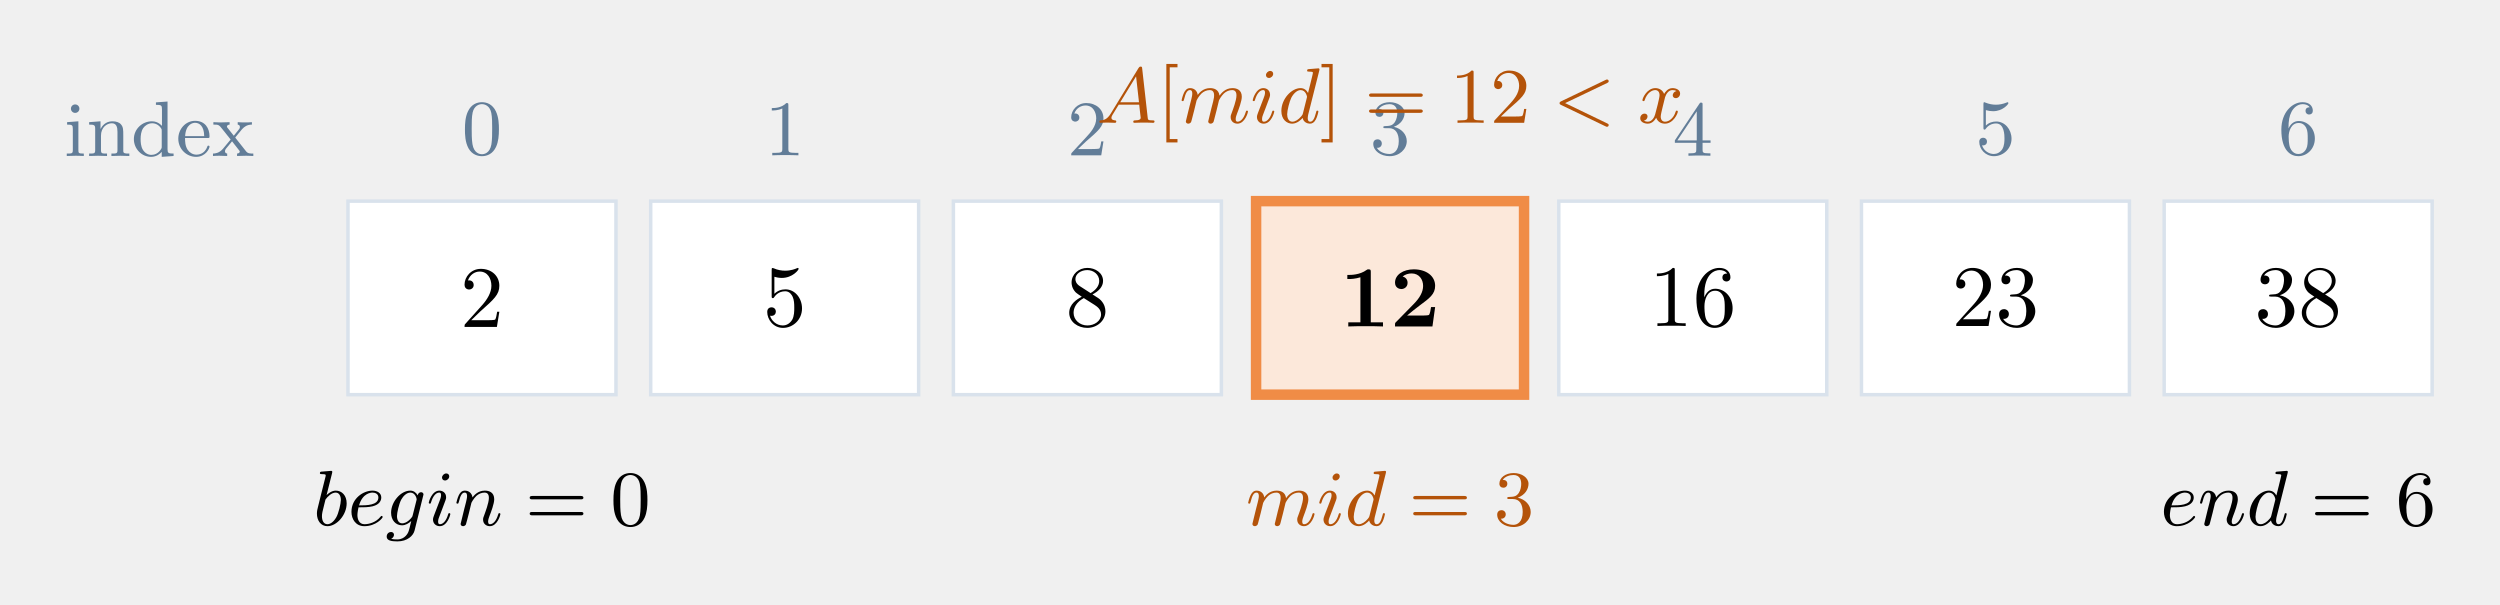
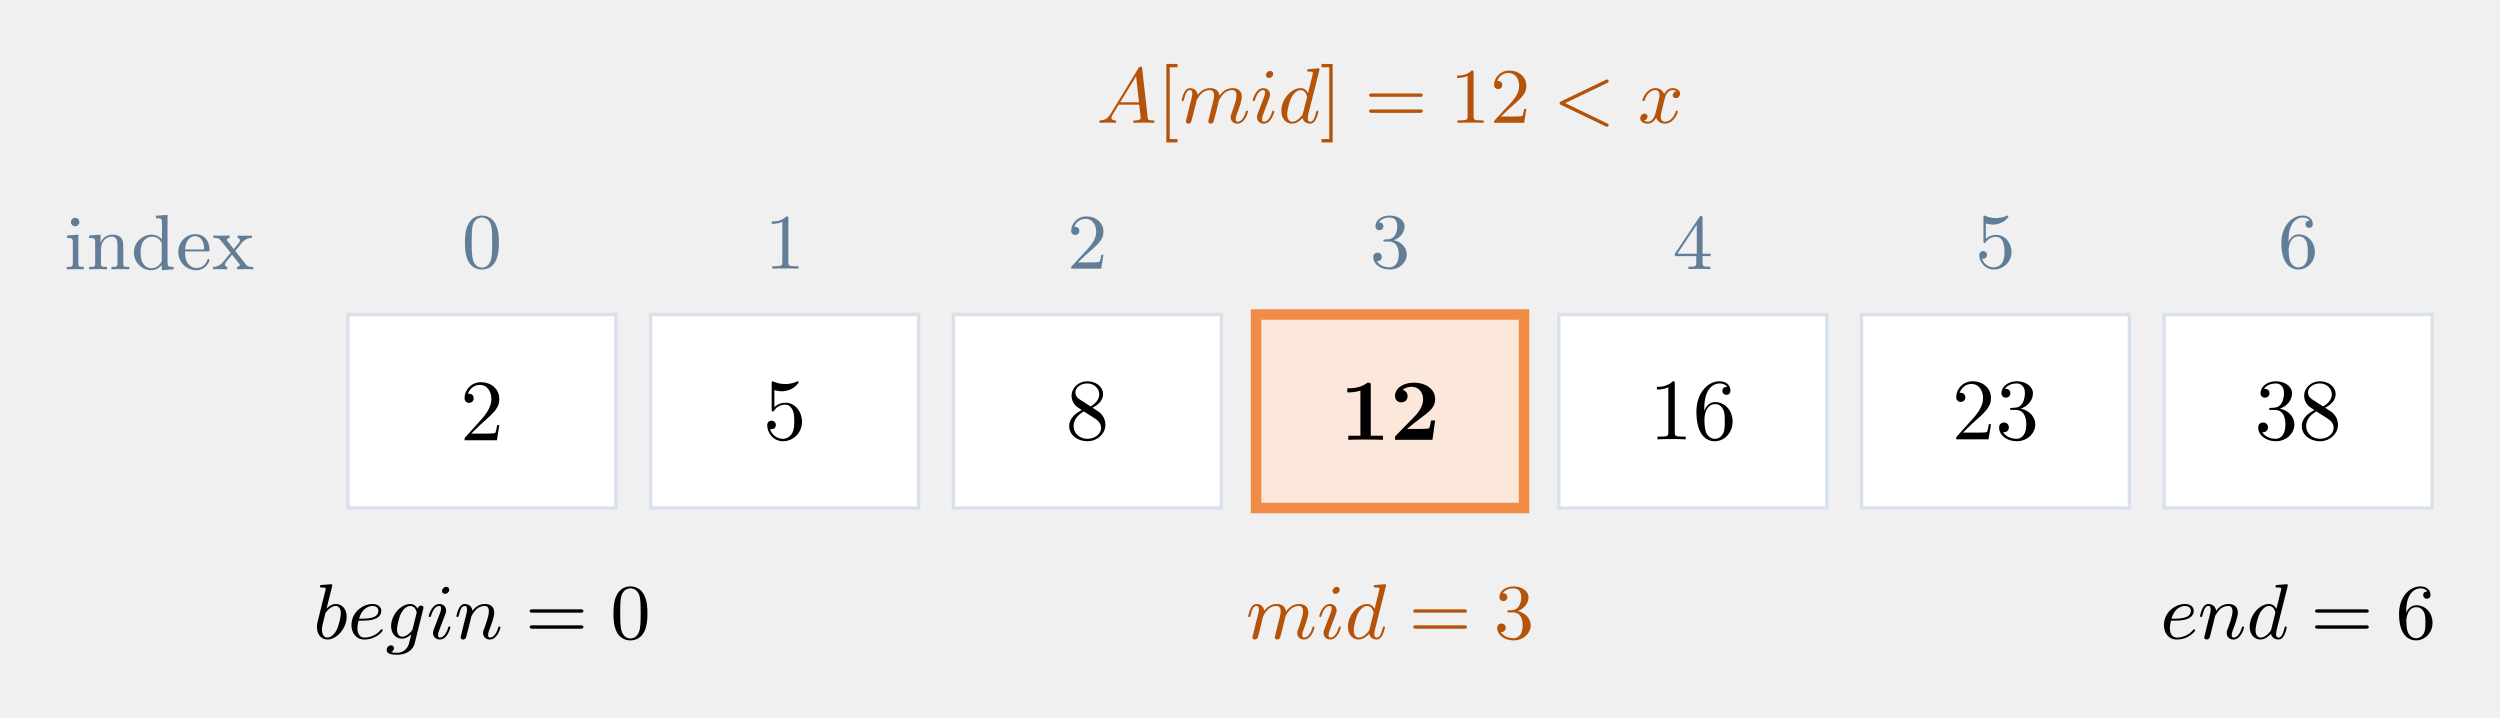
- <svg xmlns="http://www.w3.org/2000/svg" xmlns:xlink="http://www.w3.org/1999/xlink" version="1.1" width="285.624pt" height="69.066pt" viewBox="0 0 285.624 69.066">
+ <svg xmlns="http://www.w3.org/2000/svg" xmlns:xlink="http://www.w3.org/1999/xlink" version="1.1" width="285.624pt" height="82.017pt" viewBox="0 0 285.624 82.017">
  <defs>
    <path id="g4-1" d="M4.243-2.87C4.243-3.471 4.216-4.243 3.902-4.916C3.507-5.759 2.826-5.974 2.305-5.974C1.767-5.974 1.085-5.759 .691-4.898C.404-4.279 .359-3.552 .359-2.87C.359-2.287 .377-1.417 .762-.709C1.184 .054 1.884 .197 2.296 .197C2.879 .197 3.543-.054 3.92-.879C4.189-1.48 4.243-2.153 4.243-2.87ZM2.305-.027C2.036-.027 1.39-.152 1.22-1.166C1.13-1.695 1.13-2.467 1.13-2.978C1.13-3.588 1.13-4.297 1.238-4.79C1.417-5.588 1.991-5.75 2.296-5.75C2.637-5.75 3.202-5.57 3.373-4.736C3.471-4.243 3.471-3.543 3.471-2.978C3.471-2.422 3.471-1.668 3.382-1.139C3.193-.117 2.53-.027 2.305-.027Z" />
    <path id="g4-2" d="M2.727-5.732C2.727-5.956 2.718-5.974 2.494-5.974C1.938-5.4 1.112-5.4 .834-5.4V-5.122C1.005-5.122 1.552-5.122 2.036-5.355V-.718C2.036-.386 2.009-.278 1.175-.278H.888V0C1.211-.027 2.009-.027 2.377-.027S3.552-.027 3.875 0V-.278H3.588C2.754-.278 2.727-.386 2.727-.718V-5.732Z" />
    <path id="g4-3" d="M4.144-1.588H3.893C3.875-1.471 3.803-.942 3.687-.798C3.633-.718 3.014-.718 2.835-.718H1.238L2.126-1.561C3.597-2.835 4.144-3.31 4.144-4.225C4.144-5.256 3.292-5.974 2.189-5.974C1.157-5.974 .457-5.158 .457-4.341C.457-3.893 .843-3.848 .924-3.848C1.121-3.848 1.39-3.992 1.39-4.315C1.39-4.584 1.202-4.781 .924-4.781C.879-4.781 .852-4.781 .816-4.772C1.032-5.409 1.606-5.696 2.09-5.696C3.005-5.696 3.319-4.844 3.319-4.225C3.319-3.31 2.628-2.565 2.198-2.099L.556-.323C.457-.224 .457-.206 .457 0H3.893L4.144-1.588Z" />
    <path id="g4-4" d="M2.736-3.157C3.57-3.471 3.965-4.126 3.965-4.745C3.965-5.436 3.202-5.974 2.269-5.974S.637-5.445 .637-4.763C.637-4.467 .834-4.297 1.094-4.297S1.543-4.485 1.543-4.745C1.543-5.059 1.328-5.194 1.023-5.194C1.256-5.57 1.803-5.75 2.243-5.75C2.987-5.75 3.131-5.158 3.131-4.736C3.131-4.467 3.077-4.037 2.852-3.696C2.574-3.292 2.26-3.274 2-3.256C1.776-3.238 1.758-3.238 1.686-3.238C1.606-3.229 1.534-3.22 1.534-3.122C1.534-3.005 1.606-3.005 1.758-3.005H2.18C2.96-3.005 3.301-2.377 3.301-1.525C3.301-.377 2.691-.054 2.234-.054C2.063-.054 1.193-.099 .789-.762C1.112-.718 1.363-.942 1.363-1.247C1.363-1.543 1.139-1.731 .879-1.731C.655-1.731 .386-1.597 .386-1.22C.386-.422 1.22 .197 2.26 .197C3.382 .197 4.216-.61 4.216-1.525C4.216-2.305 3.597-2.969 2.736-3.157Z" />
    <path id="g4-5" d="M1.202-2.969C1.202-3.884 1.301-4.395 1.543-4.862C1.722-5.23 2.162-5.75 2.826-5.75C3.005-5.75 3.418-5.714 3.624-5.391C3.292-5.391 3.148-5.221 3.148-4.978C3.148-4.745 3.31-4.566 3.561-4.566S3.983-4.727 3.983-4.996C3.983-5.499 3.624-5.974 2.808-5.974C1.65-5.974 .386-4.835 .386-2.835C.386-.404 1.48 .197 2.323 .197C3.319 .197 4.216-.637 4.216-1.821C4.216-2.96 3.391-3.821 2.377-3.821C1.839-3.821 1.453-3.507 1.202-2.969ZM2.314-.054C1.803-.054 1.507-.475 1.399-.736C1.229-1.139 1.22-1.884 1.22-2.027C1.22-2.628 1.498-3.597 2.359-3.597C2.503-3.597 2.942-3.597 3.229-3.041C3.4-2.7 3.4-2.26 3.4-1.83S3.4-.96 3.229-.628C2.951-.117 2.556-.054 2.314-.054Z" />
    <path id="g4-6" d="M6.351-2.969C6.476-2.969 6.647-2.969 6.647-3.157C6.647-3.355 6.449-3.355 6.315-3.355H.843C.709-3.355 .511-3.355 .511-3.157C.511-2.969 .691-2.969 .807-2.969H6.351ZM6.315-1.139C6.449-1.139 6.647-1.139 6.647-1.337C6.647-1.525 6.476-1.525 6.351-1.525H.807C.691-1.525 .511-1.525 .511-1.337C.511-1.139 .709-1.139 .843-1.139H6.315Z" />
    <path id="g4-7" d="M2.35 2.243V1.857H1.462V-6.342H2.35V-6.728H1.076V2.243H2.35Z" />
    <path id="g4-8" d="M1.471 2.243V-6.728H.197V-6.342H1.085V1.857H.197V2.243H1.471Z" />
-     <path id="g3-1" d="M6.207-4.548C6.288-4.584 6.387-4.637 6.387-4.754C6.387-4.853 6.315-4.951 6.189-4.951C6.18-4.951 6.135-4.951 6.028-4.898L.951-2.458C.87-2.422 .771-2.368 .771-2.251C.771-2.126 .852-2.081 .951-2.036L6.01 .395C6.135 .457 6.171 .457 6.189 .457C6.333 .457 6.387 .332 6.387 .269C6.387 .152 6.324 .117 6.225 .072L1.408-2.251L6.207-4.548Z" />
-     <path id="g3-2" d="M1.633-1.049C1.193-.332 .798-.305 .44-.278C.377-.269 .332-.197 .332-.117C.332-.063 .368 0 .457 0C.628 0 1.049-.027 1.22-.027C1.417-.027 1.902 0 2.099 0C2.153 0 2.269 0 2.269-.161C2.269-.269 2.162-.278 2.135-.278C2.054-.287 1.713-.305 1.713-.574C1.713-.7 1.812-.87 1.839-.915L2.547-2.072H4.889C4.916-1.866 4.942-1.561 4.969-1.337C5.005-.987 5.059-.592 5.059-.565C5.059-.431 4.934-.278 4.413-.278C4.324-.278 4.207-.278 4.207-.117C4.207-.018 4.279 0 4.341 0C4.512 0 4.727-.018 4.907-.018S5.301-.027 5.445-.027C5.741-.027 5.759-.027 5.974-.018C6.118-.009 6.324 0 6.467 0C6.521 0 6.638 0 6.638-.161C6.638-.278 6.539-.278 6.431-.278C5.893-.278 5.884-.341 5.857-.601L5.23-6.18C5.212-6.378 5.203-6.423 5.05-6.423C4.925-6.423 4.871-6.36 4.799-6.243L1.633-1.049ZM2.718-2.35L4.53-5.31L4.862-2.35H2.718Z" />
-     <path id="g3-3" d="M2.144-5.92C2.18-6.046 2.18-6.064 2.18-6.1C2.18-6.18 2.126-6.225 2.045-6.225C1.92-6.225 1.13-6.153 .951-6.135C.861-6.127 .762-6.118 .762-5.965C.762-5.848 .861-5.848 1.005-5.848C1.426-5.848 1.426-5.786 1.426-5.705C1.426-5.651 1.426-5.633 1.363-5.391L.888-3.498C.762-2.996 .646-2.539 .547-2.117C.484-1.893 .422-1.624 .422-1.337C.422-.565 .852 .099 1.624 .099C2.673 .099 3.821-1.166 3.821-2.512C3.821-3.427 3.256-3.965 2.583-3.965C2.126-3.965 1.731-3.651 1.525-3.453L2.144-5.92ZM1.399-2.942C1.65-3.301 2.108-3.74 2.565-3.74C2.987-3.74 3.157-3.319 3.157-2.897C3.157-2.494 2.906-1.381 2.628-.906C2.296-.332 1.902-.126 1.624-.126C1.175-.126 .996-.574 .996-1.032C.996-1.345 1.058-1.588 1.265-2.404L1.399-2.942Z" />
-     <path id="g3-4" d="M4.7-5.92C4.736-6.046 4.736-6.064 4.736-6.1C4.736-6.18 4.682-6.225 4.602-6.225C4.476-6.225 3.687-6.153 3.507-6.135C3.418-6.127 3.319-6.118 3.319-5.965C3.319-5.848 3.418-5.848 3.561-5.848C3.983-5.848 3.983-5.786 3.983-5.705C3.983-5.642 3.902-5.328 3.857-5.14L3.687-4.449C3.597-4.108 3.507-3.758 3.427-3.409C3.256-3.732 2.978-3.965 2.574-3.965C1.534-3.965 .377-2.727 .377-1.354C.377-.368 1.005 .099 1.606 .099C2.189 .099 2.664-.386 2.808-.556C2.906-.063 3.355 .099 3.642 .099C3.902 .099 4.126-.018 4.324-.395C4.485-.691 4.611-1.247 4.611-1.283C4.611-1.328 4.584-1.39 4.494-1.39C4.386-1.39 4.377-1.345 4.341-1.175C4.144-.395 3.947-.126 3.669-.126C3.444-.126 3.391-.341 3.391-.538C3.391-.655 3.436-.906 3.444-.933L4.7-5.92ZM2.843-1.085C2.808-.942 2.799-.924 2.655-.745C2.332-.359 1.964-.126 1.633-.126C1.193-.126 1.041-.583 1.041-.969C1.041-1.408 1.301-2.44 1.516-2.87C1.803-3.409 2.216-3.74 2.574-3.74C3.175-3.74 3.31-3.014 3.31-2.969S3.292-2.87 3.283-2.835L2.843-1.085Z" />
-     <path id="g3-5" d="M1.229-2.054C1.776-2.054 2.359-2.054 2.835-2.171C3.678-2.377 3.83-2.879 3.83-3.184C3.83-3.696 3.355-3.965 2.826-3.965C1.785-3.965 .422-3.086 .422-1.543C.422-.691 .924 .099 1.893 .099C3.238 .099 3.992-.834 3.992-.951C3.992-1.005 3.929-1.076 3.866-1.076C3.821-1.076 3.812-1.067 3.732-.969C3.193-.305 2.377-.126 1.911-.126C1.274-.126 1.103-.727 1.103-1.175C1.103-1.193 1.103-1.507 1.229-2.054ZM1.292-2.278C1.686-3.696 2.682-3.74 2.826-3.74C3.131-3.74 3.498-3.597 3.498-3.184C3.498-2.278 2.144-2.278 1.292-2.278Z" />
-     <path id="g3-6" d="M4.368-3.525C4.368-3.669 4.252-3.785 4.09-3.785C3.938-3.785 3.749-3.678 3.705-3.427C3.507-3.767 3.22-3.965 2.852-3.965C1.767-3.965 .664-2.691 .664-1.435C.664-.592 1.193 0 1.911 0C2.314 0 2.673-.224 2.969-.493C2.852 0 2.709 .601 2.637 .762C2.592 .861 2.269 1.615 1.363 1.615C1.184 1.615 .897 1.606 .673 1.543C.843 1.471 .996 1.274 .996 1.085C.996 .888 .843 .762 .655 .762C.449 .762 .161 .924 .161 1.292C.161 1.731 .664 1.839 1.381 1.839C2.539 1.839 3.202 1.175 3.346 .601L4.368-3.525ZM3.139-1.166C3.104-1.005 3.095-.987 2.951-.816C2.494-.296 2.117-.224 1.938-.224C1.498-.224 1.337-.655 1.337-1.058C1.337-1.408 1.552-2.413 1.821-2.933C2.054-3.355 2.449-3.74 2.861-3.74C3.436-3.74 3.588-3.059 3.588-2.978C3.588-2.96 3.57-2.888 3.561-2.843L3.139-1.166Z" />
-     <path id="g3-7" d="M2.601-5.597C2.601-5.795 2.458-5.929 2.26-5.929C2.018-5.929 1.776-5.696 1.776-5.454C1.776-5.274 1.911-5.122 2.117-5.122C2.359-5.122 2.601-5.346 2.601-5.597ZM2.727-1.283C2.727-1.328 2.7-1.39 2.61-1.39C2.512-1.39 2.503-1.345 2.467-1.229C2.251-.493 1.884-.126 1.543-.126C1.399-.126 1.328-.197 1.328-.422C1.328-.637 1.399-.834 1.471-1.005C1.633-1.435 1.633-1.453 1.749-1.731C1.893-2.117 2.09-2.628 2.18-2.879C2.243-3.041 2.243-3.131 2.243-3.211C2.243-3.723 1.839-3.965 1.48-3.965C.61-3.965 .26-2.682 .26-2.583C.26-2.503 .323-2.476 .386-2.476C.484-2.476 .493-2.53 .529-2.646C.718-3.283 1.058-3.74 1.453-3.74C1.543-3.74 1.668-3.723 1.668-3.453C1.668-3.229 1.579-2.996 1.498-2.79L.861-1.13C.798-.96 .745-.816 .745-.655C.745-.233 1.058 .099 1.516 .099C2.386 .099 2.727-1.193 2.727-1.283Z" />
-     <path id="g3-8" d="M1.695-1.408C1.794-1.83 1.964-2.485 1.973-2.556C1.991-2.61 2.216-3.041 2.539-3.355C2.799-3.597 3.139-3.74 3.489-3.74C3.974-3.74 3.974-3.265 3.974-3.113C3.974-3.005 3.974-2.879 3.866-2.44L3.66-1.642C3.373-.484 3.301-.206 3.301-.161C3.301-.045 3.382 .099 3.579 .099C3.705 .099 3.839 .018 3.902-.09C3.929-.144 4.001-.431 4.045-.61L4.252-1.408C4.35-1.83 4.521-2.485 4.53-2.556C4.548-2.61 4.772-3.041 5.095-3.355C5.355-3.597 5.696-3.74 6.046-3.74C6.53-3.74 6.53-3.265 6.53-3.113C6.53-2.565 6.109-1.471 6.01-1.193C5.902-.915 5.866-.825 5.866-.655C5.866-.17 6.234 .099 6.638 .099C7.499 .099 7.849-1.184 7.849-1.283C7.849-1.328 7.822-1.39 7.732-1.39C7.633-1.39 7.625-1.345 7.589-1.229C7.364-.466 6.988-.126 6.665-.126C6.602-.126 6.44-.126 6.44-.413C6.44-.637 6.53-.87 6.602-1.067C6.781-1.525 7.14-2.476 7.14-2.978C7.14-3.776 6.548-3.965 6.073-3.965C5.221-3.965 4.754-3.328 4.593-3.104C4.503-3.848 3.893-3.965 3.516-3.965C2.682-3.965 2.243-3.373 2.099-3.184C2.045-3.669 1.677-3.965 1.229-3.965C.852-3.965 .664-3.687 .538-3.444C.386-3.131 .26-2.619 .26-2.583C.26-2.503 .323-2.476 .386-2.476C.484-2.476 .502-2.521 .547-2.7C.718-3.409 .906-3.74 1.211-3.74C1.48-3.74 1.48-3.453 1.48-3.319C1.48-3.131 1.408-2.852 1.354-2.619C1.292-2.386 1.202-2 1.166-1.893L.807-.422C.745-.206 .745-.188 .745-.161C.745-.045 .825 .099 1.023 .099C1.148 .099 1.283 .018 1.345-.09C1.372-.144 1.444-.431 1.489-.61L1.695-1.408Z" />
-     <path id="g3-9" d="M1.695-1.408C1.794-1.83 1.964-2.485 1.973-2.556C1.991-2.61 2.216-3.041 2.539-3.355C2.799-3.597 3.139-3.74 3.489-3.74C3.974-3.74 3.974-3.265 3.974-3.113C3.974-2.565 3.552-1.471 3.453-1.193C3.346-.915 3.31-.825 3.31-.655C3.31-.17 3.678 .099 4.081 .099C4.942 .099 5.292-1.184 5.292-1.283C5.292-1.328 5.265-1.39 5.176-1.39C5.077-1.39 5.068-1.345 5.032-1.229C4.808-.466 4.431-.126 4.108-.126C4.045-.126 3.884-.126 3.884-.413C3.884-.637 3.974-.87 4.045-1.067C4.225-1.525 4.584-2.476 4.584-2.978C4.584-3.776 3.992-3.965 3.516-3.965C2.682-3.965 2.243-3.373 2.099-3.184C2.045-3.669 1.677-3.965 1.229-3.965C.852-3.965 .664-3.687 .538-3.444C.386-3.131 .26-2.619 .26-2.583C.26-2.503 .323-2.476 .386-2.476C.484-2.476 .502-2.521 .547-2.7C.718-3.409 .906-3.74 1.211-3.74C1.48-3.74 1.48-3.453 1.48-3.319C1.48-3.131 1.408-2.852 1.354-2.619C1.292-2.386 1.202-2 1.166-1.893L.807-.422C.745-.206 .745-.188 .745-.161C.745-.045 .825 .099 1.023 .099C1.148 .099 1.283 .018 1.345-.09C1.372-.144 1.444-.431 1.489-.61L1.695-1.408Z" />
-     <path id="g3-10" d="M4.413-3.624C4.081-3.561 3.983-3.274 3.983-3.139C3.983-2.969 4.108-2.817 4.333-2.817C4.584-2.817 4.826-3.032 4.826-3.346C4.826-3.758 4.377-3.965 3.956-3.965C3.418-3.965 3.104-3.489 2.996-3.301C2.826-3.74 2.431-3.965 2-3.965C1.041-3.965 .52-2.817 .52-2.583C.52-2.503 .583-2.476 .646-2.476C.727-2.476 .753-2.521 .771-2.574C1.049-3.462 1.642-3.74 1.982-3.74C2.243-3.74 2.476-3.57 2.476-3.148C2.476-2.826 2.09-1.39 1.973-.96C1.902-.682 1.633-.126 1.139-.126C.96-.126 .771-.188 .682-.242C.924-.287 1.103-.493 1.103-.727C1.103-.951 .933-1.049 .762-1.049C.502-1.049 .269-.825 .269-.52C.269-.081 .753 .099 1.13 .099C1.65 .099 1.955-.332 2.09-.574C2.314 .018 2.843 .099 3.086 .099C4.054 .099 4.566-1.067 4.566-1.283C4.566-1.328 4.539-1.39 4.449-1.39C4.35-1.39 4.341-1.354 4.297-1.22C4.099-.574 3.579-.126 3.113-.126C2.852-.126 2.61-.287 2.61-.718C2.61-.915 2.736-1.408 2.817-1.749C2.852-1.911 3.095-2.879 3.113-2.942C3.22-3.265 3.489-3.74 3.947-3.74C4.108-3.74 4.279-3.714 4.413-3.624Z" />
    <path id="g2-82" d="M4.92 0V-.468H3.526V-6.205C3.526-6.424 3.526-6.524 3.267-6.524C3.157-6.524 3.137-6.524 3.048-6.454C2.281-5.886 1.255-5.886 1.046-5.886H.847V-5.418H1.046C1.205-5.418 1.753-5.428 2.341-5.617V-.468H.956V0C1.394-.03 2.45-.03 2.938-.03S4.482-.03 4.92 0Z" />
    <path id="g2-107" d="M5.149-2.211H4.681C4.651-2.012 4.562-1.374 4.422-1.305C4.313-1.245 3.566-1.245 3.406-1.245H1.942C2.41-1.633 2.928-2.062 3.376-2.39C4.512-3.227 5.149-3.695 5.149-4.641C5.149-5.787 4.113-6.524 2.709-6.524C1.504-6.524 .568-5.906 .568-5.01C.568-4.422 1.046-4.273 1.285-4.273C1.604-4.273 2.002-4.492 2.002-4.99C2.002-5.508 1.584-5.667 1.434-5.707C1.723-5.946 2.102-6.056 2.46-6.056C3.317-6.056 3.775-5.378 3.775-4.631C3.775-3.944 3.396-3.267 2.699-2.56L.697-.518C.568-.398 .568-.378 .568-.179V0H4.841L5.149-2.211Z" />
    <path id="g1-47" d="M4.844 0V-.278C4.234-.278 4.153-.341 4.153-.78V-6.225L2.826-6.127V-5.848C3.436-5.848 3.516-5.786 3.516-5.346V-3.436C3.471-3.489 3.068-3.965 2.368-3.965C1.265-3.965 .305-3.086 .305-1.929C.305-.807 1.202 .099 2.269 .099C2.924 .099 3.328-.287 3.489-.475V.099L4.844 0ZM3.489-1.076C3.489-.915 3.489-.888 3.355-.7C3.077-.296 2.664-.126 2.305-.126C1.92-.126 1.561-.341 1.328-.718C1.094-1.103 1.076-1.633 1.076-1.92C1.076-2.341 1.13-2.817 1.363-3.175C1.561-3.462 1.929-3.74 2.404-3.74C2.781-3.74 3.139-3.552 3.382-3.211C3.489-3.068 3.489-3.059 3.489-2.888V-1.076Z" />
    <path id="g1-50" d="M3.83-1.067C3.83-1.13 3.785-1.184 3.705-1.184C3.615-1.184 3.588-1.121 3.579-1.085C3.274-.17 2.476-.152 2.341-.152C1.911-.152 1.543-.395 1.337-.7C1.041-1.139 1.032-1.677 1.032-2.054H3.588C3.785-2.054 3.83-2.054 3.83-2.243C3.83-3.166 3.328-4.019 2.18-4.019C1.103-4.019 .26-3.086 .26-1.973C.26-.798 1.202 .099 2.296 .099S3.83-.861 3.83-1.067ZM3.22-2.269H1.041C1.121-3.651 1.929-3.794 2.18-3.794C2.673-3.794 3.211-3.418 3.22-2.269Z" />
    <path id="g1-56" d="M4.144-1.794C4.144-2.879 3.373-3.767 2.395-3.767C1.964-3.767 1.525-3.624 1.211-3.301V-5.068C1.48-4.987 1.758-4.942 2.036-4.942C3.139-4.942 3.785-5.741 3.785-5.857C3.785-5.938 3.732-5.974 3.687-5.974C3.687-5.974 3.651-5.974 3.57-5.929C3.148-5.759 2.736-5.687 2.359-5.687C1.973-5.687 1.57-5.759 1.157-5.929C1.067-5.974 1.041-5.974 1.041-5.974C.933-5.974 .933-5.884 .933-5.732V-3.095C.933-2.933 .933-2.835 1.058-2.835C1.13-2.835 1.157-2.87 1.211-2.951C1.48-3.328 1.911-3.543 2.377-3.543C3.337-3.543 3.337-2.162 3.337-1.839C3.337-1.561 3.337-1.005 3.086-.601C2.843-.224 2.467-.054 2.117-.054C1.588-.054 .987-.386 .771-1.049C.771-1.049 .834-1.032 .897-1.032C1.076-1.032 1.337-1.148 1.337-1.471C1.337-1.749 1.139-1.911 .897-1.911C.709-1.911 .457-1.803 .457-1.444C.457-.628 1.139 .197 2.135 .197C3.22 .197 4.144-.682 4.144-1.794Z" />
    <path id="g1-57" d="M4.341-1.48V-1.758H3.427V-5.83C3.427-6.01 3.427-6.073 3.256-6.073C3.148-6.073 3.139-6.064 3.059-5.938L.26-1.758V-1.48H2.709V-.709C2.709-.377 2.682-.278 2.009-.278H1.812V0C2.377-.027 3.005-.027 3.068-.027C3.113-.027 3.758-.027 4.324 0V-.278H4.126C3.453-.278 3.427-.377 3.427-.709V-1.48H4.341ZM2.763-1.758H.547L2.763-5.077V-1.758Z" />
    <path id="g1-66" d="M2.269 0V-.278C1.686-.278 1.65-.323 1.65-.673V-3.965L.359-3.866V-3.588C.933-3.588 1.014-3.534 1.014-3.095V-.691C1.014-.278 .915-.278 .323-.278V0C.727-.018 .915-.027 1.31-.027C1.453-.027 1.83-.027 2.269 0ZM1.767-5.409C1.767-5.678 1.552-5.893 1.283-5.893S.798-5.678 .798-5.409S1.014-4.925 1.283-4.925S1.767-5.14 1.767-5.409Z" />
    <path id="g1-77" d="M4.907 0V-.278C4.449-.278 4.225-.278 4.216-.556V-2.278C4.216-3.023 4.216-3.283 3.965-3.597C3.758-3.848 3.418-3.965 2.969-3.965C2.135-3.965 1.749-3.346 1.624-3.095H1.615V-3.965L.314-3.866V-3.588C.924-3.588 1.005-3.525 1.005-3.086V-.691C1.005-.278 .906-.278 .314-.278V0C.736-.018 .906-.027 1.337-.027S1.884-.018 2.359 0V-.278C1.767-.278 1.668-.278 1.668-.691V-2.323C1.668-3.274 2.341-3.74 2.906-3.74C3.436-3.74 3.552-3.301 3.552-2.763V-.691C3.552-.278 3.453-.278 2.861-.278V0C3.283-.018 3.453-.027 3.884-.027S4.431-.018 4.907 0Z" />
    <path id="g1-82" d="M3.875 0V-.278H3.588C2.754-.278 2.727-.386 2.727-.718V-5.732C2.727-5.956 2.718-5.974 2.494-5.974C1.938-5.4 1.112-5.4 .834-5.4V-5.122C1.005-5.122 1.552-5.122 2.036-5.355V-.718C2.036-.386 2.009-.278 1.175-.278H.888V0C1.211-.027 2.009-.027 2.377-.027S3.552-.027 3.875 0Z" />
    <path id="g1-101" d="M4.216-1.821C4.216-2.96 3.391-3.821 2.377-3.821C1.839-3.821 1.453-3.507 1.202-2.969C1.202-3.884 1.301-4.395 1.543-4.862C1.722-5.23 2.162-5.75 2.826-5.75C3.005-5.75 3.418-5.714 3.624-5.391C3.292-5.391 3.148-5.221 3.148-4.978C3.148-4.745 3.31-4.566 3.561-4.566S3.983-4.727 3.983-4.996C3.983-5.499 3.624-5.974 2.808-5.974C1.65-5.974 .386-4.835 .386-2.835C.386-.404 1.48 .197 2.323 .197C3.319 .197 4.216-.637 4.216-1.821ZM3.4-1.83C3.4-1.399 3.4-.96 3.229-.628C2.951-.117 2.556-.054 2.314-.054C1.803-.054 1.507-.475 1.399-.736C1.229-1.139 1.22-1.884 1.22-2.027C1.22-2.628 1.498-3.597 2.359-3.597C2.503-3.597 2.942-3.597 3.229-3.041C3.4-2.7 3.4-2.26 3.4-1.83Z" />
    <path id="g1-106" d="M4.216-1.525C4.216-2.305 3.597-2.969 2.736-3.157C3.57-3.471 3.965-4.126 3.965-4.745C3.965-5.436 3.202-5.974 2.269-5.974S.637-5.445 .637-4.763C.637-4.467 .834-4.297 1.094-4.297S1.543-4.485 1.543-4.745C1.543-5.059 1.328-5.194 1.023-5.194C1.256-5.57 1.803-5.75 2.243-5.75C2.987-5.75 3.131-5.158 3.131-4.736C3.131-4.467 3.077-4.037 2.852-3.696C2.574-3.292 2.26-3.274 2-3.256C1.776-3.238 1.758-3.238 1.686-3.238C1.606-3.229 1.534-3.22 1.534-3.122C1.534-3.005 1.606-3.005 1.758-3.005H2.18C2.96-3.005 3.301-2.377 3.301-1.525C3.301-.377 2.691-.054 2.234-.054C2.063-.054 1.193-.099 .789-.762C1.112-.718 1.363-.942 1.363-1.247C1.363-1.543 1.139-1.731 .879-1.731C.655-1.731 .386-1.597 .386-1.22C.386-.422 1.22 .197 2.26 .197C3.382 .197 4.216-.61 4.216-1.525Z" />
    <path id="g1-107" d="M4.144-1.588H3.893C3.875-1.471 3.803-.942 3.687-.798C3.633-.718 3.014-.718 2.835-.718H1.238L2.126-1.561C3.597-2.835 4.144-3.31 4.144-4.225C4.144-5.256 3.292-5.974 2.189-5.974C1.157-5.974 .457-5.158 .457-4.341C.457-3.893 .843-3.848 .924-3.848C1.121-3.848 1.39-3.992 1.39-4.315C1.39-4.584 1.202-4.781 .924-4.781C.879-4.781 .852-4.781 .816-4.772C1.032-5.409 1.606-5.696 2.09-5.696C3.005-5.696 3.319-4.844 3.319-4.225C3.319-3.31 2.628-2.565 2.198-2.099L.556-.323C.457-.224 .457-.206 .457 0H3.893L4.144-1.588Z" />
    <path id="g1-116" d="M4.736 0V-.278C4.377-.278 4.108-.278 3.911-.529L2.736-2.018C2.673-2.099 2.673-2.117 2.673-2.117S3.373-2.987 3.444-3.059C3.723-3.364 4.028-3.579 4.575-3.588V-3.866C4.315-3.839 4.072-3.839 3.812-3.839C3.471-3.839 3.31-3.839 2.951-3.866V-3.588C3.086-3.57 3.202-3.498 3.202-3.319C3.202-3.175 3.122-3.077 3.077-3.023L2.503-2.314L1.803-3.202C1.74-3.283 1.722-3.301 1.722-3.364C1.722-3.471 1.821-3.579 2.027-3.588V-3.866C1.686-3.848 1.453-3.839 1.049-3.839C1.049-3.839 .52-3.839 .17-3.866V-3.588C.789-3.588 .807-3.57 1.22-3.041L2.144-1.884L1.274-.834C.825-.296 .314-.278 .126-.278V0C.386-.027 .628-.027 .888-.027C1.175-.027 1.462-.018 1.749 0V-.278C1.525-.305 1.498-.457 1.498-.547C1.498-.574 1.498-.7 1.633-.861C1.848-1.139 2.081-1.408 2.305-1.677L3.014-.771C3.184-.574 3.184-.556 3.184-.502C3.184-.404 3.095-.287 2.879-.278V0C3.256-.018 3.471-.027 3.857-.027C3.857-.027 4.386-.027 4.736 0Z" />
    <path id="g1-121" d="M4.243-2.87C4.243-3.471 4.216-4.243 3.902-4.916C3.507-5.759 2.826-5.974 2.305-5.974C1.767-5.974 1.085-5.759 .691-4.898C.404-4.279 .359-3.552 .359-2.87C.359-2.287 .377-1.417 .762-.709C1.184 .054 1.884 .197 2.296 .197C2.879 .197 3.543-.054 3.92-.879C4.189-1.48 4.243-2.153 4.243-2.87ZM3.471-2.978C3.471-2.422 3.471-1.668 3.382-1.139C3.193-.117 2.53-.027 2.305-.027C2.036-.027 1.39-.152 1.22-1.166C1.13-1.695 1.13-2.467 1.13-2.978C1.13-3.588 1.13-4.297 1.238-4.79C1.417-5.588 1.991-5.75 2.296-5.75C2.637-5.75 3.202-5.57 3.373-4.736C3.471-4.243 3.471-3.543 3.471-2.978Z" />
+     <path id="g3-1" d="M6.207-4.548C6.288-4.584 6.387-4.637 6.387-4.754C6.387-4.853 6.315-4.951 6.189-4.951C6.18-4.951 6.135-4.951 6.028-4.898L.951-2.458C.87-2.422 .771-2.368 .771-2.251C.771-2.126 .852-2.081 .951-2.036L6.01 .395C6.135 .457 6.171 .457 6.189 .457C6.333 .457 6.387 .332 6.387 .269C6.387 .152 6.324 .117 6.225 .072L1.408-2.251L6.207-4.548Z" />
+     <path id="g3-2" d="M1.633-1.049C1.193-.332 .798-.305 .44-.278C.377-.269 .332-.197 .332-.117C.332-.063 .368 0 .457 0C.628 0 1.049-.027 1.22-.027C1.417-.027 1.902 0 2.099 0C2.153 0 2.269 0 2.269-.161C2.269-.269 2.162-.278 2.135-.278C2.054-.287 1.713-.305 1.713-.574C1.713-.7 1.812-.87 1.839-.915L2.547-2.072H4.889C4.916-1.866 4.942-1.561 4.969-1.337C5.005-.987 5.059-.592 5.059-.565C5.059-.431 4.934-.278 4.413-.278C4.324-.278 4.207-.278 4.207-.117C4.207-.018 4.279 0 4.341 0C4.512 0 4.727-.018 4.907-.018S5.301-.027 5.445-.027C5.741-.027 5.759-.027 5.974-.018C6.118-.009 6.324 0 6.467 0C6.521 0 6.638 0 6.638-.161C6.638-.278 6.539-.278 6.431-.278C5.893-.278 5.884-.341 5.857-.601L5.23-6.18C5.212-6.378 5.203-6.423 5.05-6.423C4.925-6.423 4.871-6.36 4.799-6.243L1.633-1.049ZM2.718-2.35L4.53-5.31L4.862-2.35H2.718Z" />
+     <path id="g3-3" d="M2.144-5.92C2.18-6.046 2.18-6.064 2.18-6.1C2.18-6.18 2.126-6.225 2.045-6.225C1.92-6.225 1.13-6.153 .951-6.135C.861-6.127 .762-6.118 .762-5.965C.762-5.848 .861-5.848 1.005-5.848C1.426-5.848 1.426-5.786 1.426-5.705C1.426-5.651 1.426-5.633 1.363-5.391L.888-3.498C.762-2.996 .646-2.539 .547-2.117C.484-1.893 .422-1.624 .422-1.337C.422-.565 .852 .099 1.624 .099C2.673 .099 3.821-1.166 3.821-2.512C3.821-3.427 3.256-3.965 2.583-3.965C2.126-3.965 1.731-3.651 1.525-3.453L2.144-5.92ZM1.399-2.942C1.65-3.301 2.108-3.74 2.565-3.74C2.987-3.74 3.157-3.319 3.157-2.897C3.157-2.494 2.906-1.381 2.628-.906C2.296-.332 1.902-.126 1.624-.126C1.175-.126 .996-.574 .996-1.032C.996-1.345 1.058-1.588 1.265-2.404L1.399-2.942Z" />
+     <path id="g3-4" d="M4.7-5.92C4.736-6.046 4.736-6.064 4.736-6.1C4.736-6.18 4.682-6.225 4.602-6.225C4.476-6.225 3.687-6.153 3.507-6.135C3.418-6.127 3.319-6.118 3.319-5.965C3.319-5.848 3.418-5.848 3.561-5.848C3.983-5.848 3.983-5.786 3.983-5.705C3.983-5.642 3.902-5.328 3.857-5.14L3.687-4.449C3.597-4.108 3.507-3.758 3.427-3.409C3.256-3.732 2.978-3.965 2.574-3.965C1.534-3.965 .377-2.727 .377-1.354C.377-.368 1.005 .099 1.606 .099C2.189 .099 2.664-.386 2.808-.556C2.906-.063 3.355 .099 3.642 .099C3.902 .099 4.126-.018 4.324-.395C4.485-.691 4.611-1.247 4.611-1.283C4.611-1.328 4.584-1.39 4.494-1.39C4.386-1.39 4.377-1.345 4.341-1.175C4.144-.395 3.947-.126 3.669-.126C3.444-.126 3.391-.341 3.391-.538C3.391-.655 3.436-.906 3.444-.933L4.7-5.92ZM2.843-1.085C2.808-.942 2.799-.924 2.655-.745C2.332-.359 1.964-.126 1.633-.126C1.193-.126 1.041-.583 1.041-.969C1.041-1.408 1.301-2.44 1.516-2.87C1.803-3.409 2.216-3.74 2.574-3.74C3.175-3.74 3.31-3.014 3.31-2.969S3.292-2.87 3.283-2.835L2.843-1.085Z" />
+     <path id="g3-5" d="M1.229-2.054C1.776-2.054 2.359-2.054 2.835-2.171C3.678-2.377 3.83-2.879 3.83-3.184C3.83-3.696 3.355-3.965 2.826-3.965C1.785-3.965 .422-3.086 .422-1.543C.422-.691 .924 .099 1.893 .099C3.238 .099 3.992-.834 3.992-.951C3.992-1.005 3.929-1.076 3.866-1.076C3.821-1.076 3.812-1.067 3.732-.969C3.193-.305 2.377-.126 1.911-.126C1.274-.126 1.103-.727 1.103-1.175C1.103-1.193 1.103-1.507 1.229-2.054ZM1.292-2.278C1.686-3.696 2.682-3.74 2.826-3.74C3.131-3.74 3.498-3.597 3.498-3.184C3.498-2.278 2.144-2.278 1.292-2.278Z" />
+     <path id="g3-6" d="M4.368-3.525C4.368-3.669 4.252-3.785 4.09-3.785C3.938-3.785 3.749-3.678 3.705-3.427C3.507-3.767 3.22-3.965 2.852-3.965C1.767-3.965 .664-2.691 .664-1.435C.664-.592 1.193 0 1.911 0C2.314 0 2.673-.224 2.969-.493C2.852 0 2.709 .601 2.637 .762C2.592 .861 2.269 1.615 1.363 1.615C1.184 1.615 .897 1.606 .673 1.543C.843 1.471 .996 1.274 .996 1.085C.996 .888 .843 .762 .655 .762C.449 .762 .161 .924 .161 1.292C.161 1.731 .664 1.839 1.381 1.839C2.539 1.839 3.202 1.175 3.346 .601L4.368-3.525ZM3.139-1.166C3.104-1.005 3.095-.987 2.951-.816C2.494-.296 2.117-.224 1.938-.224C1.498-.224 1.337-.655 1.337-1.058C1.337-1.408 1.552-2.413 1.821-2.933C2.054-3.355 2.449-3.74 2.861-3.74C3.436-3.74 3.588-3.059 3.588-2.978C3.588-2.96 3.57-2.888 3.561-2.843L3.139-1.166Z" />
+     <path id="g3-7" d="M2.601-5.597C2.601-5.795 2.458-5.929 2.26-5.929C2.018-5.929 1.776-5.696 1.776-5.454C1.776-5.274 1.911-5.122 2.117-5.122C2.359-5.122 2.601-5.346 2.601-5.597ZM2.727-1.283C2.727-1.328 2.7-1.39 2.61-1.39C2.512-1.39 2.503-1.345 2.467-1.229C2.251-.493 1.884-.126 1.543-.126C1.399-.126 1.328-.197 1.328-.422C1.328-.637 1.399-.834 1.471-1.005C1.633-1.435 1.633-1.453 1.749-1.731C1.893-2.117 2.09-2.628 2.18-2.879C2.243-3.041 2.243-3.131 2.243-3.211C2.243-3.723 1.839-3.965 1.48-3.965C.61-3.965 .26-2.682 .26-2.583C.26-2.503 .323-2.476 .386-2.476C.484-2.476 .493-2.53 .529-2.646C.718-3.283 1.058-3.74 1.453-3.74C1.543-3.74 1.668-3.723 1.668-3.453C1.668-3.229 1.579-2.996 1.498-2.79L.861-1.13C.798-.96 .745-.816 .745-.655C.745-.233 1.058 .099 1.516 .099C2.386 .099 2.727-1.193 2.727-1.283Z" />
+     <path id="g3-8" d="M1.695-1.408C1.794-1.83 1.964-2.485 1.973-2.556C1.991-2.61 2.216-3.041 2.539-3.355C2.799-3.597 3.139-3.74 3.489-3.74C3.974-3.74 3.974-3.265 3.974-3.113C3.974-3.005 3.974-2.879 3.866-2.44L3.66-1.642C3.373-.484 3.301-.206 3.301-.161C3.301-.045 3.382 .099 3.579 .099C3.705 .099 3.839 .018 3.902-.09C3.929-.144 4.001-.431 4.045-.61L4.252-1.408C4.35-1.83 4.521-2.485 4.53-2.556C4.548-2.61 4.772-3.041 5.095-3.355C5.355-3.597 5.696-3.74 6.046-3.74C6.53-3.74 6.53-3.265 6.53-3.113C6.53-2.565 6.109-1.471 6.01-1.193C5.902-.915 5.866-.825 5.866-.655C5.866-.17 6.234 .099 6.638 .099C7.499 .099 7.849-1.184 7.849-1.283C7.849-1.328 7.822-1.39 7.732-1.39C7.633-1.39 7.625-1.345 7.589-1.229C7.364-.466 6.988-.126 6.665-.126C6.602-.126 6.44-.126 6.44-.413C6.44-.637 6.53-.87 6.602-1.067C6.781-1.525 7.14-2.476 7.14-2.978C7.14-3.776 6.548-3.965 6.073-3.965C5.221-3.965 4.754-3.328 4.593-3.104C4.503-3.848 3.893-3.965 3.516-3.965C2.682-3.965 2.243-3.373 2.099-3.184C2.045-3.669 1.677-3.965 1.229-3.965C.852-3.965 .664-3.687 .538-3.444C.386-3.131 .26-2.619 .26-2.583C.26-2.503 .323-2.476 .386-2.476C.484-2.476 .502-2.521 .547-2.7C.718-3.409 .906-3.74 1.211-3.74C1.48-3.74 1.48-3.453 1.48-3.319C1.48-3.131 1.408-2.852 1.354-2.619C1.292-2.386 1.202-2 1.166-1.893L.807-.422C.745-.206 .745-.188 .745-.161C.745-.045 .825 .099 1.023 .099C1.148 .099 1.283 .018 1.345-.09C1.372-.144 1.444-.431 1.489-.61L1.695-1.408Z" />
+     <path id="g3-9" d="M1.695-1.408C1.794-1.83 1.964-2.485 1.973-2.556C1.991-2.61 2.216-3.041 2.539-3.355C2.799-3.597 3.139-3.74 3.489-3.74C3.974-3.74 3.974-3.265 3.974-3.113C3.974-2.565 3.552-1.471 3.453-1.193C3.346-.915 3.31-.825 3.31-.655C3.31-.17 3.678 .099 4.081 .099C4.942 .099 5.292-1.184 5.292-1.283C5.292-1.328 5.265-1.39 5.176-1.39C5.077-1.39 5.068-1.345 5.032-1.229C4.808-.466 4.431-.126 4.108-.126C4.045-.126 3.884-.126 3.884-.413C3.884-.637 3.974-.87 4.045-1.067C4.225-1.525 4.584-2.476 4.584-2.978C4.584-3.776 3.992-3.965 3.516-3.965C2.682-3.965 2.243-3.373 2.099-3.184C2.045-3.669 1.677-3.965 1.229-3.965C.852-3.965 .664-3.687 .538-3.444C.386-3.131 .26-2.619 .26-2.583C.26-2.503 .323-2.476 .386-2.476C.484-2.476 .502-2.521 .547-2.7C.718-3.409 .906-3.74 1.211-3.74C1.48-3.74 1.48-3.453 1.48-3.319C1.48-3.131 1.408-2.852 1.354-2.619C1.292-2.386 1.202-2 1.166-1.893L.807-.422C.745-.206 .745-.188 .745-.161C.745-.045 .825 .099 1.023 .099C1.148 .099 1.283 .018 1.345-.09C1.372-.144 1.444-.431 1.489-.61L1.695-1.408Z" />
+     <path id="g3-10" d="M4.413-3.624C4.081-3.561 3.983-3.274 3.983-3.139C3.983-2.969 4.108-2.817 4.333-2.817C4.584-2.817 4.826-3.032 4.826-3.346C4.826-3.758 4.377-3.965 3.956-3.965C3.418-3.965 3.104-3.489 2.996-3.301C2.826-3.74 2.431-3.965 2-3.965C1.041-3.965 .52-2.817 .52-2.583C.52-2.503 .583-2.476 .646-2.476C.727-2.476 .753-2.521 .771-2.574C1.049-3.462 1.642-3.74 1.982-3.74C2.243-3.74 2.476-3.57 2.476-3.148C2.476-2.826 2.09-1.39 1.973-.96C1.902-.682 1.633-.126 1.139-.126C.96-.126 .771-.188 .682-.242C.924-.287 1.103-.493 1.103-.727C1.103-.951 .933-1.049 .762-1.049C.502-1.049 .269-.825 .269-.52C.269-.081 .753 .099 1.13 .099C1.65 .099 1.955-.332 2.09-.574C2.314 .018 2.843 .099 3.086 .099C4.054 .099 4.566-1.067 4.566-1.283C4.566-1.328 4.539-1.39 4.449-1.39C4.35-1.39 4.341-1.354 4.297-1.22C4.099-.574 3.579-.126 3.113-.126C2.852-.126 2.61-.287 2.61-.718C2.61-.915 2.736-1.408 2.817-1.749C2.852-1.911 3.095-2.879 3.113-2.942C3.22-3.265 3.489-3.74 3.947-3.74C4.108-3.74 4.279-3.714 4.413-3.624Z" />
    <path id="g0-51" d="M4.552-1.673C4.552-2.032 4.442-2.48 4.064-2.898C3.874-3.108 3.715-3.207 3.078-3.606C3.795-3.974 4.283-4.492 4.283-5.149C4.283-6.066 3.396-6.633 2.49-6.633C1.494-6.633 .687-5.896 .687-4.97C.687-4.791 .707-4.343 1.125-3.874C1.235-3.755 1.604-3.506 1.853-3.337C1.275-3.048 .418-2.49 .418-1.504C.418-.448 1.434 .219 2.48 .219C3.606 .219 4.552-.608 4.552-1.673ZM3.845-5.149C3.845-4.582 3.456-4.104 2.859-3.755L1.623-4.552C1.165-4.851 1.125-5.189 1.125-5.358C1.125-5.966 1.773-6.384 2.48-6.384C3.207-6.384 3.845-5.866 3.845-5.149ZM4.054-1.315C4.054-.578 3.307-.06 2.49-.06C1.633-.06 .916-.677 .916-1.504C.916-2.082 1.235-2.719 2.082-3.187L3.307-2.41C3.586-2.221 4.054-1.922 4.054-1.315Z" />
    <path id="g0-56" d="M4.472-2.002C4.472-3.187 3.655-4.183 2.58-4.183C2.102-4.183 1.673-4.024 1.315-3.675V-5.617C1.514-5.558 1.843-5.488 2.161-5.488C3.386-5.488 4.084-6.394 4.084-6.524C4.084-6.584 4.054-6.633 3.984-6.633C3.984-6.633 3.954-6.633 3.904-6.603C3.705-6.514 3.217-6.315 2.55-6.315C2.151-6.315 1.693-6.384 1.225-6.594C1.145-6.623 1.106-6.623 1.106-6.623C1.006-6.623 1.006-6.544 1.006-6.384V-3.436C1.006-3.257 1.006-3.177 1.145-3.177C1.215-3.177 1.235-3.207 1.275-3.267C1.384-3.426 1.753-3.964 2.56-3.964C3.078-3.964 3.327-3.506 3.406-3.327C3.566-2.958 3.586-2.57 3.586-2.072C3.586-1.723 3.586-1.125 3.347-.707C3.108-.319 2.739-.06 2.281-.06C1.554-.06 .986-.588 .817-1.175C.847-1.165 .876-1.155 .986-1.155C1.315-1.155 1.484-1.404 1.484-1.643S1.315-2.131 .986-2.131C.847-2.131 .498-2.062 .498-1.604C.498-.747 1.185 .219 2.301 .219C3.456 .219 4.472-.737 4.472-2.002Z" />
    <path id="g0-82" d="M4.173 0V-.309H3.855C2.958-.309 2.928-.418 2.928-.787V-6.374C2.928-6.613 2.928-6.633 2.699-6.633C2.082-5.996 1.205-5.996 .886-5.996V-5.687C1.086-5.687 1.673-5.687 2.191-5.946V-.787C2.191-.428 2.161-.309 1.265-.309H.946V0C1.295-.03 2.161-.03 2.56-.03S3.825-.03 4.173 0Z" />
    <path id="g0-101" d="M4.552-2.032C4.552-3.297 3.665-4.253 2.56-4.253C1.882-4.253 1.514-3.745 1.315-3.267V-3.506C1.315-6.026 2.55-6.384 3.058-6.384C3.297-6.384 3.715-6.325 3.934-5.986C3.785-5.986 3.386-5.986 3.386-5.538C3.386-5.229 3.625-5.08 3.845-5.08C4.004-5.08 4.303-5.169 4.303-5.558C4.303-6.155 3.864-6.633 3.038-6.633C1.763-6.633 .418-5.349 .418-3.147C.418-.488 1.574 .219 2.5 .219C3.606 .219 4.552-.717 4.552-2.032ZM3.655-2.042C3.655-1.564 3.655-1.066 3.486-.707C3.187-.11 2.729-.06 2.5-.06C1.872-.06 1.574-.657 1.514-.807C1.335-1.275 1.335-2.072 1.335-2.251C1.335-3.028 1.653-4.024 2.55-4.024C2.709-4.024 3.167-4.024 3.476-3.406C3.655-3.038 3.655-2.53 3.655-2.042Z" />
    <path id="g0-106" d="M4.552-1.703C4.552-2.52 3.924-3.297 2.888-3.506C3.705-3.775 4.283-4.472 4.283-5.259C4.283-6.076 3.406-6.633 2.45-6.633C1.444-6.633 .687-6.036 .687-5.279C.687-4.95 .906-4.761 1.195-4.761C1.504-4.761 1.703-4.98 1.703-5.269C1.703-5.767 1.235-5.767 1.086-5.767C1.394-6.255 2.052-6.384 2.41-6.384C2.819-6.384 3.366-6.165 3.366-5.269C3.366-5.149 3.347-4.572 3.088-4.133C2.789-3.655 2.45-3.625 2.201-3.615C2.121-3.606 1.882-3.586 1.813-3.586C1.733-3.576 1.663-3.566 1.663-3.466C1.663-3.357 1.733-3.357 1.902-3.357H2.341C3.157-3.357 3.526-2.679 3.526-1.703C3.526-.349 2.839-.06 2.4-.06C1.972-.06 1.225-.229 .876-.817C1.225-.767 1.534-.986 1.534-1.365C1.534-1.723 1.265-1.922 .976-1.922C.737-1.922 .418-1.783 .418-1.345C.418-.438 1.345 .219 2.43 .219C3.645 .219 4.552-.687 4.552-1.703Z" />
    <path id="g0-107" d="M4.472-1.733H4.223C4.173-1.434 4.104-.996 4.004-.847C3.934-.767 3.277-.767 3.058-.767H1.265L2.321-1.793C3.874-3.167 4.472-3.705 4.472-4.701C4.472-5.837 3.576-6.633 2.361-6.633C1.235-6.633 .498-5.717 .498-4.831C.498-4.273 .996-4.273 1.026-4.273C1.195-4.273 1.544-4.392 1.544-4.801C1.544-5.06 1.365-5.319 1.016-5.319C.936-5.319 .916-5.319 .886-5.309C1.116-5.956 1.653-6.325 2.231-6.325C3.137-6.325 3.566-5.518 3.566-4.701C3.566-3.904 3.068-3.117 2.52-2.5L.608-.369C.498-.259 .498-.239 .498 0H4.193L4.472-1.733Z" />
  </defs>
  <g id="page1">
-     <path d="M39.758 45.09H70.372V22.98H39.758Z" fill="#fff" />
-     <path d="M39.758 45.09H70.372V22.98H39.758Z" stroke="#d9e2ec" fill="none" stroke-width=".399" stroke-miterlimit="10" />
-     <g transform="matrix(1.000265 0 0 1.000265 -.000004 69.06601)">
+     <path d="M39.758 58.041H70.372V35.931H39.758Z" fill="#fff" />
+     <path d="M39.758 58.041H70.372V35.931H39.758Z" stroke="#d9e2ec" fill="none" stroke-width=".399" stroke-miterlimit="10" />
+     <g transform="matrix(1.000265 0 0 1.000265 -.000004 82.017)">
      <use x="52.561" y="-31.706" xlink:href="#g0-107" />
    </g>
-     <g fill="#627d98" transform="matrix(.999596 0 0 .999596 -.000004 69.066)">
+     <g fill="#627d98" transform="matrix(.999596 0 0 .999596 -.000004 82.017)">
      <use x="52.782" y="-51.44" xlink:href="#g1-121" />
    </g>
-     <path d="M74.341 45.09H104.955V22.98H74.341Z" fill="#fff" />
-     <path d="M74.341 45.09H104.955V22.98H74.341Z" stroke="#d9e2ec" fill="none" stroke-width=".399" stroke-miterlimit="10" />
-     <g transform="matrix(1.000265 0 0 1.000265 0 69.066)">
+     <path d="M74.341 58.041H104.955V35.931H74.341Z" fill="#fff" />
+     <path d="M74.341 58.041H104.955V35.931H74.341Z" stroke="#d9e2ec" fill="none" stroke-width=".399" stroke-miterlimit="10" />
+     <g transform="matrix(1.000265 0 0 1.000265 0 82.017)">
      <use x="87.134" y="-31.815" xlink:href="#g0-56" />
    </g>
-     <g fill="#627d98" transform="matrix(.999596 0 0 .999596 -.000008 69.066)">
+     <g fill="#627d98" transform="matrix(.999596 0 0 .999596 -.000008 82.017)">
      <use x="87.379" y="-51.342" xlink:href="#g1-82" />
    </g>
-     <path d="M108.924 45.09H139.539V22.98H108.924Z" fill="#fff" />
-     <path d="M108.924 45.09H139.539V22.98H108.924Z" stroke="#d9e2ec" fill="none" stroke-width=".399" stroke-miterlimit="10" />
-     <g transform="matrix(1.000265 0 0 1.000265 .000008 69.066)">
+     <path d="M108.924 58.041H139.539V35.931H108.924Z" fill="#fff" />
+     <path d="M108.924 58.041H139.539V35.931H108.924Z" stroke="#d9e2ec" fill="none" stroke-width=".399" stroke-miterlimit="10" />
+     <g transform="matrix(1.000265 0 0 1.000265 .000008 82.017)">
      <use x="121.708" y="-31.815" xlink:href="#g0-51" />
    </g>
-     <g fill="#627d98" transform="matrix(.999596 0 0 .999596 -.000008 69.066)">
+     <g fill="#627d98" transform="matrix(.999596 0 0 .999596 -.000008 82.017)">
      <use x="121.975" y="-51.342" xlink:href="#g1-107" />
    </g>
-     <path d="M143.507 45.09H174.122V22.98H143.507Z" fill="#fff" />
-     <path d="M143.507 45.09H174.122V22.98H143.507Z" stroke="#d9e2ec" fill="none" stroke-width=".399" stroke-miterlimit="10" />
-     <g transform="matrix(1.000265 0 0 1.000265 0 69.06601)">
+     <path d="M143.507 58.041H174.122V35.931H143.507Z" fill="#fff" />
+     <path d="M143.507 58.041H174.122V35.931H143.507Z" stroke="#d9e2ec" fill="none" stroke-width=".399" stroke-miterlimit="10" />
+     <g transform="matrix(1.000265 0 0 1.000265 0 82.017)">
      <use x="153.791" y="-31.706" xlink:href="#g0-82" />
      <use x="158.771" y="-31.706" xlink:href="#g0-107" />
    </g>
-     <g fill="#627d98" transform="matrix(.999596 0 0 .999596 0 69.066)">
+     <g fill="#627d98" transform="matrix(.999596 0 0 .999596 0 82.017)">
      <use x="156.572" y="-51.44" xlink:href="#g1-106" />
    </g>
-     <path d="M178.09 45.09H208.705V22.98H178.09Z" fill="#fff" />
-     <path d="M178.09 45.09H208.705V22.98H178.09Z" stroke="#d9e2ec" fill="none" stroke-width=".399" stroke-miterlimit="10" />
-     <g transform="matrix(1.000265 0 0 1.000265 .000015 69.066)">
+     <path d="M178.09 58.041H208.705V35.931H178.09Z" fill="#fff" />
+     <path d="M178.09 58.041H208.705V35.931H178.09Z" stroke="#d9e2ec" fill="none" stroke-width=".399" stroke-miterlimit="10" />
+     <g transform="matrix(1.000265 0 0 1.000265 .000015 82.017)">
      <use x="188.365" y="-31.815" xlink:href="#g0-82" />
      <use x="193.345" y="-31.815" xlink:href="#g0-101" />
    </g>
-     <g fill="#627d98" transform="matrix(.999596 0 0 .999596 0 69.066)">
+     <g fill="#627d98" transform="matrix(.999596 0 0 .999596 0 82.017)">
      <use x="191.169" y="-51.292" xlink:href="#g1-57" />
    </g>
-     <path d="M212.673 45.09H243.288V22.98H212.673Z" fill="#fff" />
-     <path d="M212.673 45.09H243.288V22.98H212.673Z" stroke="#d9e2ec" fill="none" stroke-width=".399" stroke-miterlimit="10" />
-     <g transform="matrix(1.000265 0 0 1.000265 .000015 69.066)">
+     <path d="M212.673 58.041H243.288V35.931H212.673Z" fill="#fff" />
+     <path d="M212.673 58.041H243.288V35.931H212.673Z" stroke="#d9e2ec" fill="none" stroke-width=".399" stroke-miterlimit="10" />
+     <g transform="matrix(1.000265 0 0 1.000265 .000015 82.017)">
      <use x="222.938" y="-31.815" xlink:href="#g0-107" />
      <use x="227.918" y="-31.815" xlink:href="#g0-106" />
    </g>
-     <g fill="#627d98" transform="matrix(.999596 0 0 .999596 0 69.066)">
+     <g fill="#627d98" transform="matrix(.999596 0 0 .999596 0 82.017)">
      <use x="225.765" y="-51.44" xlink:href="#g1-56" />
    </g>
-     <path d="M247.257 45.09H277.871V22.98H247.257Z" fill="#fff" />
-     <path d="M247.257 45.09H277.871V22.98H247.257Z" stroke="#d9e2ec" fill="none" stroke-width=".399" stroke-miterlimit="10" />
-     <g transform="matrix(1.000265 0 0 1.000265 0 69.066)">
+     <path d="M247.257 58.041H277.871V35.931H247.257Z" fill="#fff" />
+     <path d="M247.257 58.041H277.871V35.931H247.257Z" stroke="#d9e2ec" fill="none" stroke-width=".399" stroke-miterlimit="10" />
+     <g transform="matrix(1.000265 0 0 1.000265 0 82.017)">
      <use x="257.512" y="-31.815" xlink:href="#g0-106" />
      <use x="262.492" y="-31.815" xlink:href="#g0-51" />
    </g>
-     <g fill="#627d98" transform="matrix(.999596 0 0 .999596 0 69.066)">
+     <g fill="#627d98" transform="matrix(.999596 0 0 .999596 0 82.017)">
      <use x="260.362" y="-51.44" xlink:href="#g1-101" />
    </g>
-     <g fill="#627d98" transform="matrix(.999596 0 0 .999596 0 69.066)">
+     <g fill="#627d98" transform="matrix(.999596 0 0 .999596 0 82.017)">
      <use x="7.309" y="-51.265" xlink:href="#g1-66" />
      <use x="9.874" y="-51.265" xlink:href="#g1-77" />
      <use x="14.996" y="-51.265" xlink:href="#g1-47" />
      <use x="20.118" y="-51.265" xlink:href="#g1-50" />
      <use x="24.217" y="-51.265" xlink:href="#g1-116" />
    </g>
-     <path d="M143.507 45.09H174.122V22.98H143.507Z" fill="#fce8da" />
-     <path d="M143.507 45.09H174.122V22.98H143.507Z" stroke="#f08c46" fill="none" stroke-width="1.196" stroke-miterlimit="10" />
-     <g transform="matrix(1.000265 0 0 1.000265 -.000015 69.066)">
+     <path d="M143.507 58.041H174.122V35.931H143.507Z" fill="#fce8da" />
+     <path d="M143.507 58.041H174.122V35.931H143.507Z" stroke="#f08c46" fill="none" stroke-width="1.196" stroke-miterlimit="10" />
+     <g transform="matrix(1.000265 0 0 1.000265 -.000015 82.017)">
      <use x="153.044" y="-31.76" xlink:href="#g2-82" />
      <use x="158.771" y="-31.76" xlink:href="#g2-107" />
    </g>
-     <g transform="matrix(.999596 0 0 .999596 0 69.06601)">
+     <g transform="matrix(.999596 0 0 .999596 0 82.017)">
      <use x="35.801" y="-9.053" xlink:href="#g3-3" />
      <use x="39.748" y="-9.053" xlink:href="#g3-5" />
      <use x="44.036" y="-9.053" xlink:href="#g3-6" />
      <use x="48.745" y="-9.053" xlink:href="#g3-7" />
      <use x="51.903" y="-9.053" xlink:href="#g3-9" />
      <use x="60.032" y="-9.053" xlink:href="#g4-6" />
      <use x="69.756" y="-9.053" xlink:href="#g4-1" />
    </g>
-     <g fill="#b45309" transform="matrix(.999596 0 0 .999596 0 69.06601)">
+     <g fill="#b45309" transform="matrix(.999596 0 0 .999596 0 82.017)">
      <use x="142.399" y="-9.053" xlink:href="#g3-8" />
      <use x="150.526" y="-9.053" xlink:href="#g3-7" />
      <use x="153.684" y="-9.053" xlink:href="#g3-4" />
      <use x="161.014" y="-9.053" xlink:href="#g4-6" />
      <use x="170.737" y="-9.053" xlink:href="#g4-4" />
    </g>
-     <g transform="matrix(.999596 0 0 .999596 .000015 69.06601)">
+     <g transform="matrix(.999596 0 0 .999596 .000015 82.017)">
      <use x="246.905" y="-9.053" xlink:href="#g3-5" />
      <use x="251.192" y="-9.053" xlink:href="#g3-9" />
      <use x="256.754" y="-9.053" xlink:href="#g3-4" />
      <use x="264.09" y="-9.053" xlink:href="#g4-6" />
      <use x="273.813" y="-9.053" xlink:href="#g4-5" />
    </g>
-     <g fill="#b45309" transform="matrix(.999596 0 0 .999596 .000008 69.066)">
-       <use x="125.319" y="-55.058" xlink:href="#g3-2" />
-       <use x="132.232" y="-55.058" xlink:href="#g4-7" />
-       <use x="134.792" y="-55.058" xlink:href="#g3-8" />
-       <use x="142.919" y="-55.058" xlink:href="#g3-7" />
-       <use x="146.077" y="-55.058" xlink:href="#g3-4" />
-       <use x="150.846" y="-55.058" xlink:href="#g4-8" />
-       <use x="155.968" y="-55.058" xlink:href="#g4-6" />
-       <use x="165.7" y="-55.058" xlink:href="#g4-2" />
-       <use x="170.311" y="-55.058" xlink:href="#g4-3" />
-       <use x="177.48" y="-55.058" xlink:href="#g3-1" />
-       <use x="187.203" y="-55.058" xlink:href="#g3-10" />
+     <g fill="#b45309" transform="matrix(.999596 0 0 .999596 .000008 82.017)">
+       <use x="125.319" y="-68.014" xlink:href="#g3-2" />
+       <use x="132.232" y="-68.014" xlink:href="#g4-7" />
+       <use x="134.792" y="-68.014" xlink:href="#g3-8" />
+       <use x="142.919" y="-68.014" xlink:href="#g3-7" />
+       <use x="146.077" y="-68.014" xlink:href="#g3-4" />
+       <use x="150.846" y="-68.014" xlink:href="#g4-8" />
+       <use x="155.968" y="-68.014" xlink:href="#g4-6" />
+       <use x="165.7" y="-68.014" xlink:href="#g4-2" />
+       <use x="170.311" y="-68.014" xlink:href="#g4-3" />
+       <use x="177.48" y="-68.014" xlink:href="#g3-1" />
+       <use x="187.203" y="-68.014" xlink:href="#g3-10" />
    </g>
  </g>
</svg>
